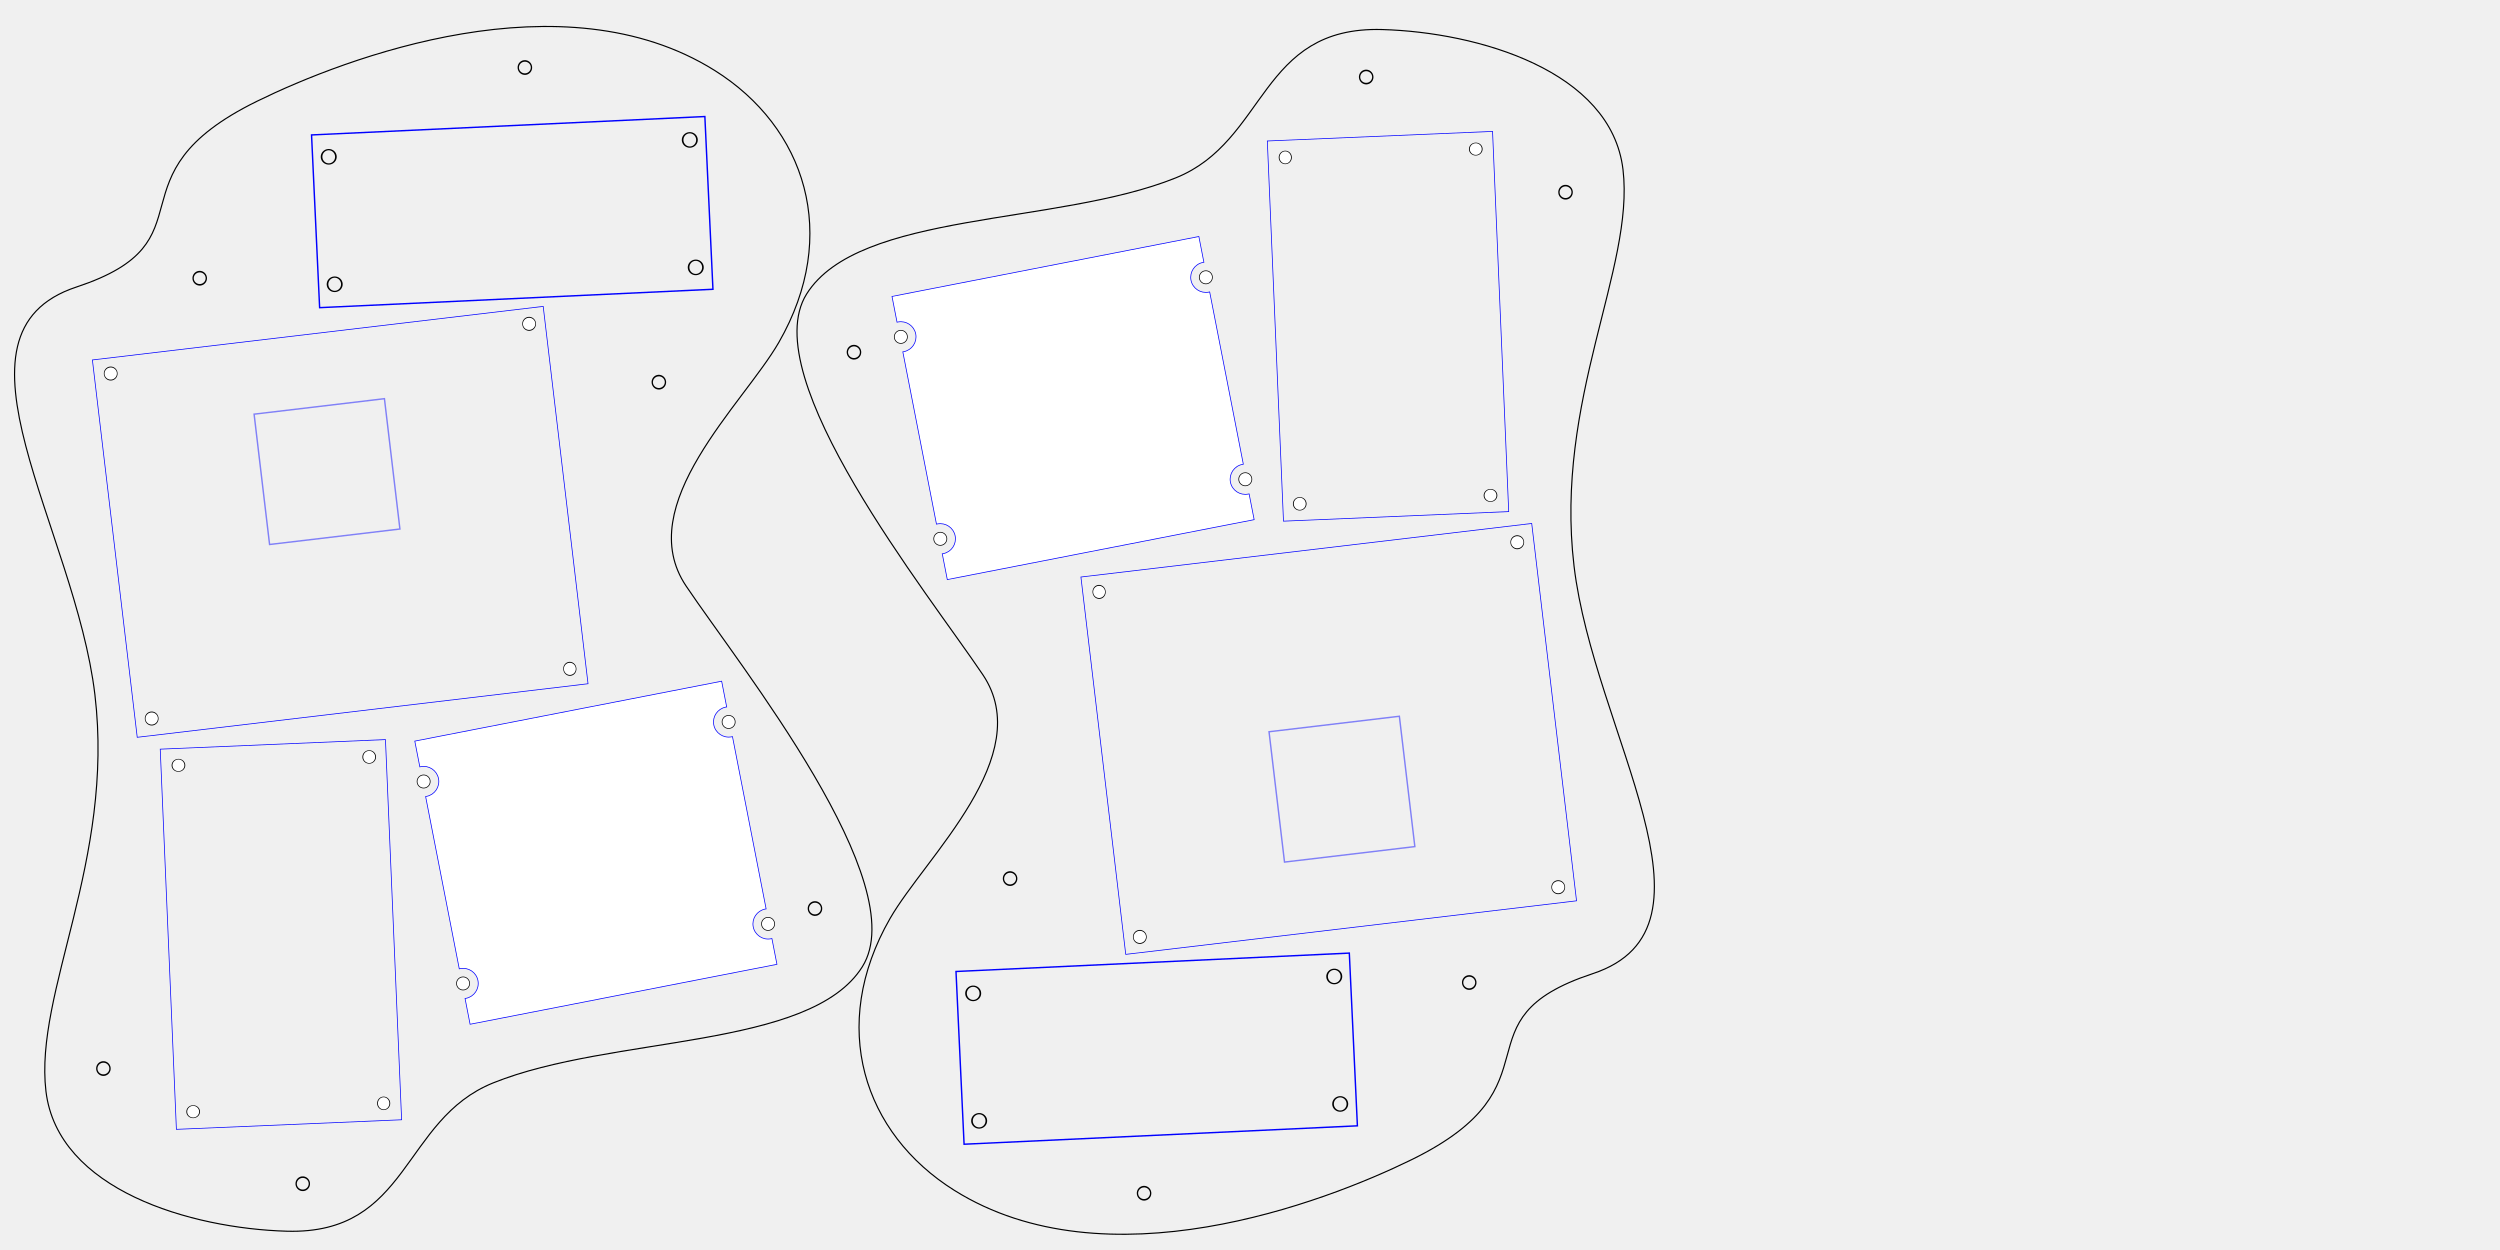
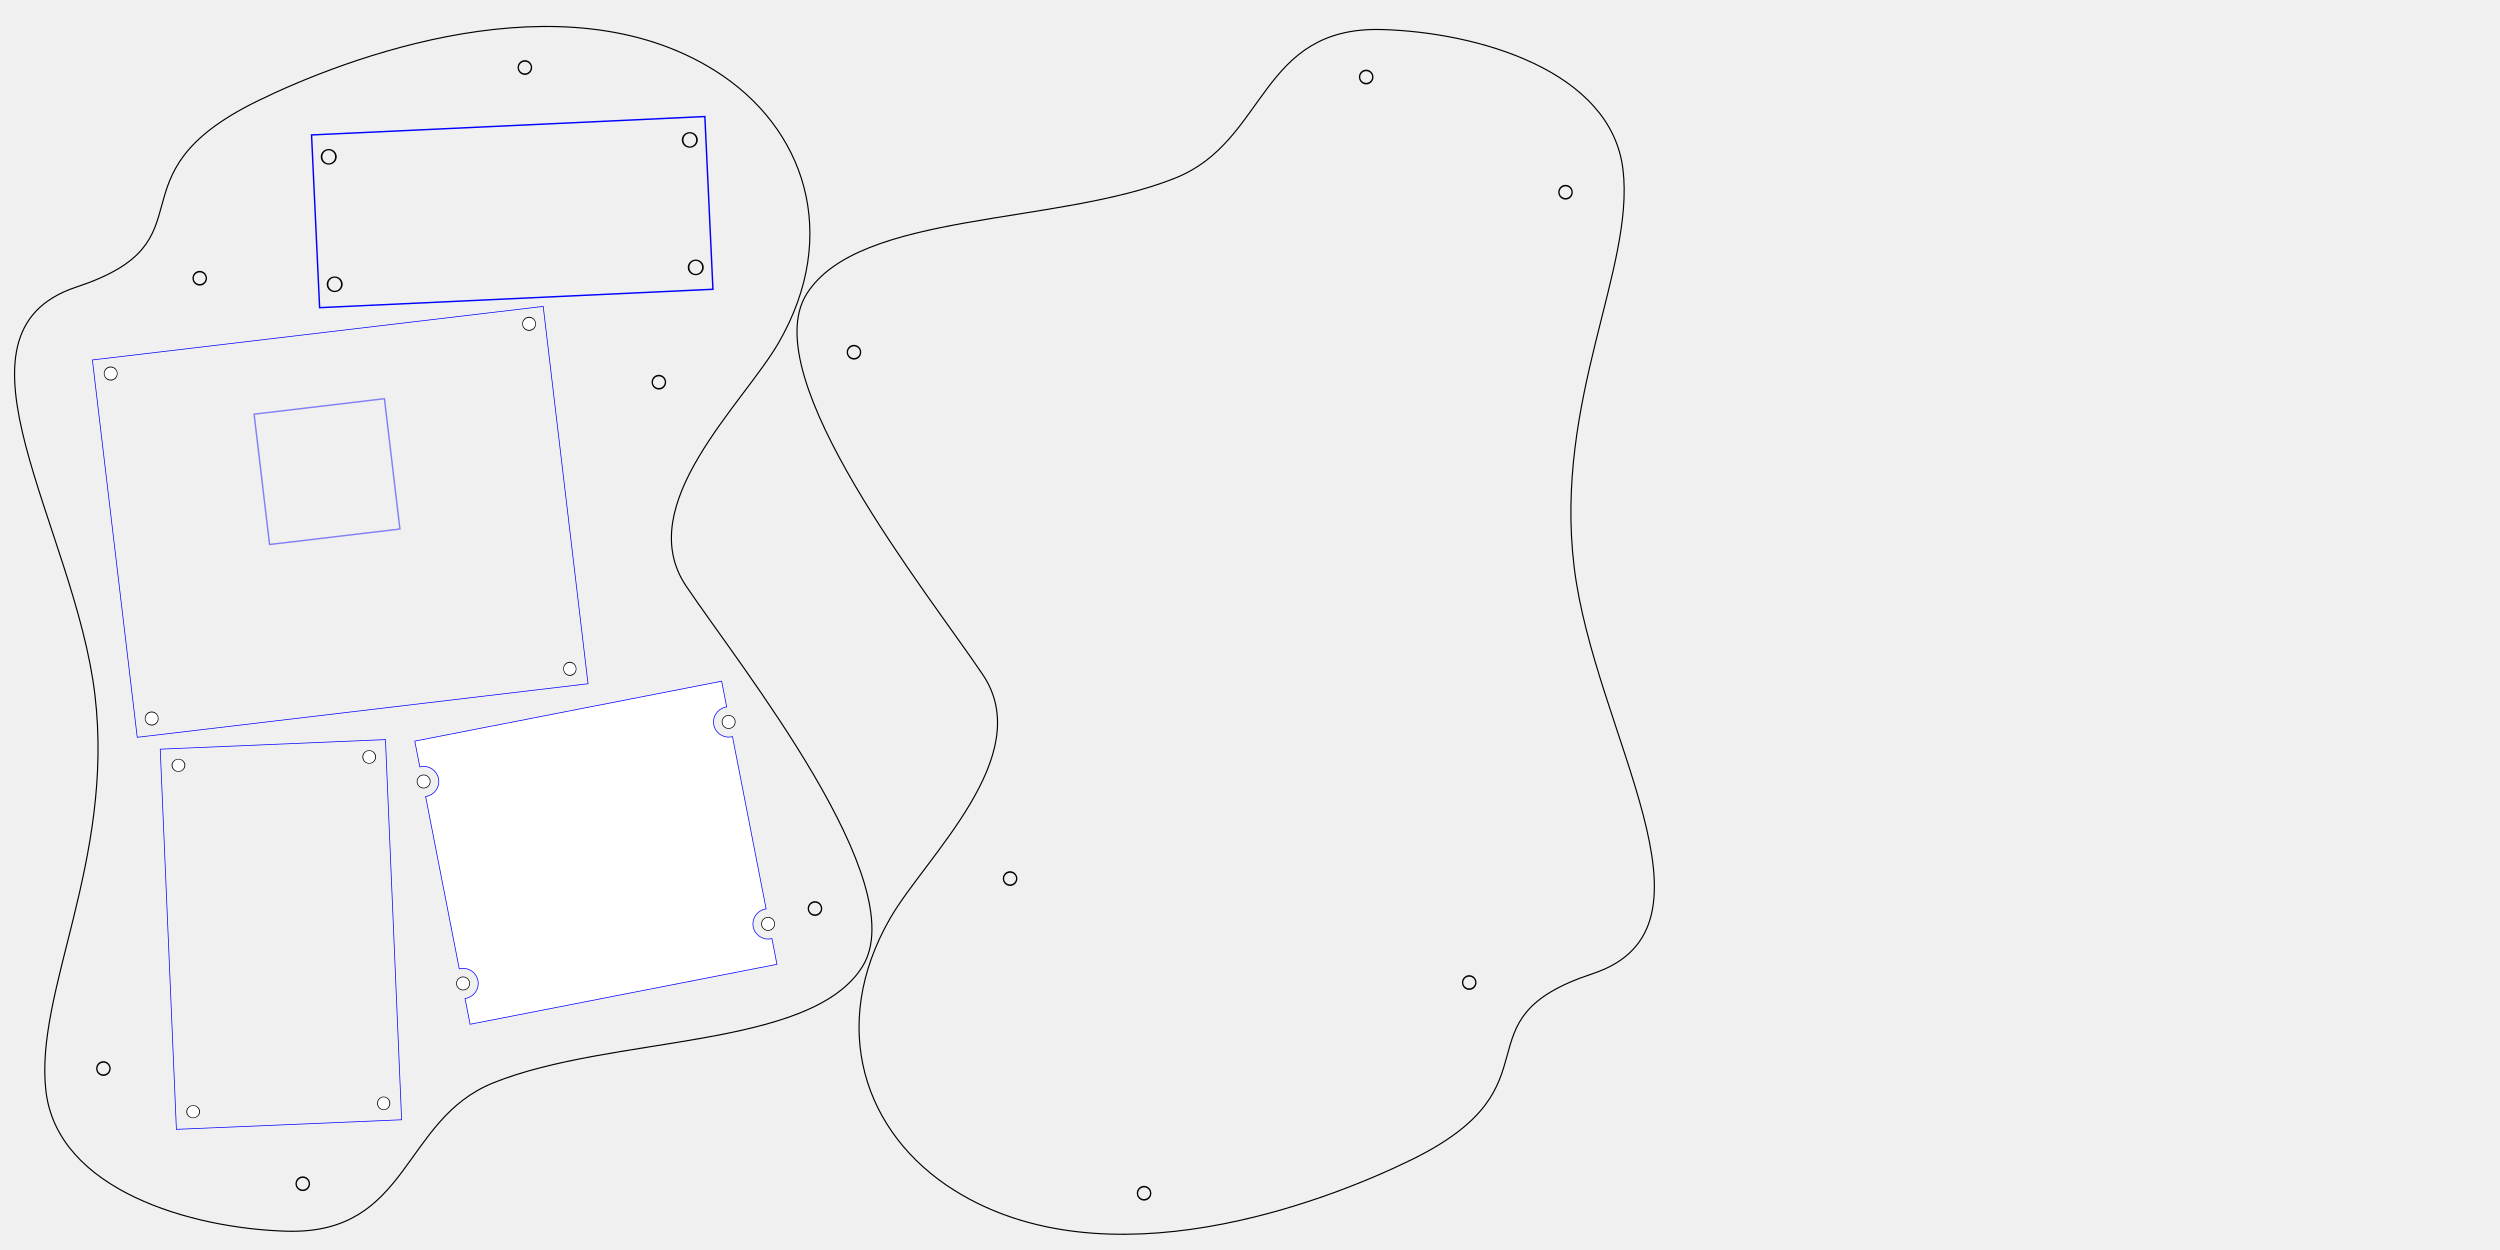
<svg xmlns="http://www.w3.org/2000/svg" width="2160" height="1080" id="svg2" version="1.0">
  <defs id="defs4">
    </defs>
  <g id="layer1">
    <flowRoot xml:space="preserve" id="flowRoot3394" style="font-size:12px;font-style:normal;font-weight:normal;text-align:center;text-anchor:middle;fill:#000000;fill-opacity:1;stroke:none;font-family:Bitstream Vera Sans" transform="matrix(4.125074,0,0,4.125074,-470.6281,-3578.155)">
      <flowRegion id="flowRegion3396">
        <rect id="rect3398" width="385.259" height="122.268" x="136.11" y="1248.407" />
      </flowRegion>
      <flowPara id="flowPara3400" />
    </flowRoot>
    <flowRoot xml:space="preserve" id="flowRoot3089" style="font-size:40px;font-style:normal;font-weight:normal;fill:#000000;fill-opacity:1;stroke:none;font-family:Bitstream Vera Sans" transform="translate(-1.9073486e-6,281.25)">
      <flowRegion id="flowRegion3091">
        <rect id="rect3093" width="91.336" height="77.206" x="101.428" y="220.132" />
      </flowRegion>
      <flowPara id="flowPara3095">operand</flowPara>
    </flowRoot>
    <g id="g3632" transform="translate(-419.9459,126)" />
    <g transform="matrix(0.9972173,-0.07454927,0.07454927,0.9972173,-424.5781,240.8643)" id="g3282" />
    <g id="g3929" transform="matrix(0.9930179,-0.1179637,0.1179637,0.9930179,-84.81236,65.47388)">
      <path id="path3257" d="m 766.156,440.594 270.125,0 0,22.688 c -0.268,-0.017 -0.54,-0.031 -0.812,-0.031 -7.223,0 -13.094,5.84 -13.094,13.062 0,7.222 5.871,13.094 13.094,13.094 0.273,0 0.544,-0.015 0.812,-0.031 l 0,151.688 c -0.268,-0.017 -0.54,-0.031 -0.812,-0.031 -7.223,0 -13.094,5.84 -13.094,13.062 0,7.222 5.871,13.094 13.094,13.094 0.273,0 0.544,-0.015 0.812,-0.031 l 0,22.688 -270.125,0 0,-22.688 c 0.269,0.017 0.54,0.031 0.812,0.031 7.222,0 13.094,-5.872 13.094,-13.094 0,-7.222 -5.872,-13.062 -13.094,-13.062 -0.273,0 -0.544,0.015 -0.812,0.031 l 0,-151.688 c 0.269,0.017 0.54,0.031 0.812,0.031 7.222,0 13.094,-5.872 13.094,-13.094 0,-7.222 -5.872,-13.062 -13.094,-13.062 -0.273,0 -0.544,0.015 -0.812,0.031 l 0,-22.688 z" style="color:#000000;fill:#ffffff;fill-opacity:1;fill-rule:evenodd;stroke:#0000ff;stroke-width:0.625;stroke-linecap:butt;stroke-linejoin:miter;stroke-miterlimit:4;stroke-opacity:1;stroke-dasharray:none;stroke-dashoffset:0;marker:none;visibility:visible;display:inline;overflow:visible;enable-background:accumulate" transform="matrix(0.9972173,-0.07454927,0.07454927,0.9972173,-424.5781,240.8643)" />
      <path id="path3255" d="m 766.969,470.656 c 3.122,0 5.656,2.535 5.656,5.656 0,3.122 -2.535,5.656 -5.656,5.656 -3.122,0 -5.656,-2.535 -5.656,-5.656 0,-3.122 2.535,-5.656 5.656,-5.656 z" style="color:#000000;fill:#ffffff;fill-opacity:1;fill-rule:evenodd;stroke:#000000;stroke-width:0.625;stroke-linecap:butt;stroke-linejoin:miter;stroke-miterlimit:4;stroke-opacity:1;stroke-dasharray:none;stroke-dashoffset:0;marker:none;visibility:visible;display:inline;overflow:visible;enable-background:accumulate" transform="matrix(0.9972173,-0.07454927,0.07454927,0.9972173,-424.5781,240.8643)" />
      <path id="path3253" d="m 1035.469,470.656 c 3.121,0 5.656,2.535 5.656,5.656 0,3.122 -2.535,5.656 -5.656,5.656 -3.122,0 -5.656,-2.535 -5.656,-5.656 0,-3.122 2.534,-5.656 5.656,-5.656 z" style="color:#000000;fill:#ffffff;fill-opacity:1;fill-rule:evenodd;stroke:#000000;stroke-width:0.625;stroke-linecap:butt;stroke-linejoin:miter;stroke-miterlimit:4;stroke-opacity:1;stroke-dasharray:none;stroke-dashoffset:0;marker:none;visibility:visible;display:inline;overflow:visible;enable-background:accumulate" transform="matrix(0.9972173,-0.07454927,0.07454927,0.9972173,-424.5781,240.8643)" />
      <path id="path3251" d="m 766.969,648.438 c 3.122,0 5.656,2.535 5.656,5.656 0,3.122 -2.535,5.656 -5.656,5.656 -3.122,0 -5.656,-2.535 -5.656,-5.656 0,-3.122 2.535,-5.656 5.656,-5.656 z" style="color:#000000;fill:#ffffff;fill-opacity:1;fill-rule:evenodd;stroke:#000000;stroke-width:0.625;stroke-linecap:butt;stroke-linejoin:miter;stroke-miterlimit:4;stroke-opacity:1;stroke-dasharray:none;stroke-dashoffset:0;marker:none;visibility:visible;display:inline;overflow:visible;enable-background:accumulate" transform="matrix(0.9972173,-0.07454927,0.07454927,0.9972173,-424.5781,240.8643)" />
      <path id="rect3232" d="m 1035.469,648.438 c 3.121,0 5.656,2.535 5.656,5.656 0,3.122 -2.535,5.656 -5.656,5.656 -3.122,0 -5.656,-2.535 -5.656,-5.656 0,-3.122 2.535,-5.656 5.656,-5.656 z" style="color:#000000;fill:#ffffff;fill-opacity:1;fill-rule:evenodd;stroke:#000000;stroke-width:0.625;stroke-linecap:butt;stroke-linejoin:miter;stroke-miterlimit:4;stroke-opacity:1;stroke-dasharray:none;stroke-dashoffset:0;marker:none;visibility:visible;display:inline;overflow:visible;enable-background:accumulate" transform="matrix(0.9972173,-0.07454927,0.07454927,0.9972173,-424.5781,240.8643)" />
      <g transform="matrix(0.9974448,0.07144149,-0.07144149,0.9974448,-142.0974,-8.591953)" id="g3888">
        <rect style="color:#000000;fill:none;stroke:#0000ff;stroke-width:1.25;stroke-linecap:butt;stroke-linejoin:miter;stroke-miterlimit:4;stroke-opacity:1;stroke-dasharray:none;stroke-dashoffset:0;marker:none;visibility:visible;display:inline;overflow:visible;enable-background:accumulate" id="rect2976" width="340.2" height="149.4" x="493.561" y="66.009" />
        <path style="color:#000000;fill:none;stroke:#000000;stroke-width:9.387;stroke-miterlimit:4;stroke-dasharray:none;marker:none;visibility:visible;display:inline;overflow:visible;enable-background:accumulate" id="path2984" d="m 265.872,264.706 c 0,29.289 -18.362,53.033 -41.012,53.033 -22.65,0 -41.012,-23.744 -41.012,-53.033 0,-29.289 18.362,-53.033 41.012,-53.033 22.65,0 41.012,23.744 41.012,53.033 z" transform="matrix(0.1514184,0,0,0.1170969,473.4626,54.58764)" />
        <path transform="matrix(0.1514184,0,0,0.1170969,785.7626,54.58764)" d="m 265.872,264.706 c 0,29.289 -18.362,53.033 -41.012,53.033 -22.65,0 -41.012,-23.744 -41.012,-53.033 0,-29.289 18.362,-53.033 41.012,-53.033 22.65,0 41.012,23.744 41.012,53.033 z" id="path3758" style="color:#000000;fill:none;stroke:#000000;stroke-width:9.387;stroke-miterlimit:4;stroke-dasharray:none;marker:none;visibility:visible;display:inline;overflow:visible;enable-background:accumulate" />
        <path transform="matrix(0.1514184,0,0,0.1170969,473.4626,164.8376)" d="m 265.872,264.706 c 0,29.289 -18.362,53.033 -41.012,53.033 -22.65,0 -41.012,-23.744 -41.012,-53.033 0,-29.289 18.362,-53.033 41.012,-53.033 22.65,0 41.012,23.744 41.012,53.033 z" id="path3760" style="color:#000000;fill:none;stroke:#000000;stroke-width:9.387;stroke-miterlimit:4;stroke-dasharray:none;marker:none;visibility:visible;display:inline;overflow:visible;enable-background:accumulate" />
        <path style="color:#000000;fill:none;stroke:#000000;stroke-width:9.387;stroke-miterlimit:4;stroke-dasharray:none;marker:none;visibility:visible;display:inline;overflow:visible;enable-background:accumulate" id="path3762" d="m 265.872,264.706 c 0,29.289 -18.362,53.033 -41.012,53.033 -22.65,0 -41.012,-23.744 -41.012,-53.033 0,-29.289 18.362,-53.033 41.012,-53.033 22.65,0 41.012,23.744 41.012,53.033 z" transform="matrix(0.1514184,0,0,0.1170969,785.7626,164.8376)" />
      </g>
      <g style="stroke:#000000" id="g3010" transform="translate(-941.2122,-251.1463)">
        <g style="stroke-width:1" transform="matrix(0.9971308,0.07569792,-0.07569792,0.9971308,623.2418,417.7249)" id="g3903">
          <rect style="fill:none;stroke:#0000ff;stroke-width:0.625;stroke-linecap:butt;stroke-linejoin:miter;stroke-miterlimit:4;stroke-opacity:1;stroke-dasharray:none" id="rect2615" width="328.775" height="194.765" x="-729.36" y="502.805" transform="matrix(0,-1,1,0,0,0)" />
          <path style="fill:#ffffff;fill-opacity:1;fill-rule:evenodd;stroke:#000000;stroke-width:2.245;stroke-linecap:butt;stroke-linejoin:miter;stroke-miterlimit:4;stroke-opacity:1;stroke-dasharray:none" id="path2621" d="m 151.875,-39.375 c 0,9.32 -10.074,16.875 -22.5,16.875 -12.426,0 -22.5,-7.555 -22.5,-16.875 0,-9.32 10.074,-16.875 22.5,-16.875 12.426,0 22.5,7.555 22.5,16.875 z" transform="matrix(0,-0.2461111,0.3148148,0,695.0682,746.3477)" />
          <path transform="matrix(0,-0.2361111,0.3281482,0,530.8482,745.2789)" d="m 151.875,-39.375 c 0,9.32 -10.074,16.875 -22.5,16.875 -12.426,0 -22.5,-7.555 -22.5,-16.875 0,-9.32 10.074,-16.875 22.5,-16.875 12.426,0 22.5,7.555 22.5,16.875 z" id="path2395" style="fill:#ffffff;fill-opacity:1;fill-rule:evenodd;stroke:#000000;stroke-width:2.245;stroke-linecap:butt;stroke-linejoin:miter;stroke-miterlimit:4;stroke-opacity:1;stroke-dasharray:none" />
          <path transform="matrix(0,-0.2461111,0.3281482,0,695.8182,446.8277)" d="m 151.875,-39.375 c 0,9.32 -10.074,16.875 -22.5,16.875 -12.426,0 -22.5,-7.555 -22.5,-16.875 0,-9.32 10.074,-16.875 22.5,-16.875 12.426,0 22.5,7.555 22.5,16.875 z" id="path2397" style="fill:#ffffff;fill-opacity:1;fill-rule:evenodd;stroke:#000000;stroke-width:2.199;stroke-linecap:butt;stroke-linejoin:miter;stroke-miterlimit:4;stroke-opacity:1;stroke-dasharray:none" />
          <path style="fill:#ffffff;fill-opacity:1;fill-rule:evenodd;stroke:#000000;stroke-width:2.245;stroke-linecap:butt;stroke-linejoin:miter;stroke-miterlimit:4;stroke-opacity:1;stroke-dasharray:none" id="path2399" d="m 151.875,-39.375 c 0,9.32 -10.074,16.875 -22.5,16.875 -12.426,0 -22.5,-7.555 -22.5,-16.875 0,-9.32 10.074,-16.875 22.5,-16.875 12.426,0 22.5,7.555 22.5,16.875 z" transform="matrix(0,-0.2361111,0.3281482,0,530.8482,445.7589)" />
        </g>
        <path id="path3910" d="m 1069.417,450.197 c 124.769,-25.318 35.178,-92.254 173.992,-141.025 80.838,-28.402 275.179,-76.71 395.603,20.146 72.157,58.035 91.575,153.846 27.473,239.926 -36.755,49.357 -142.857,124.542 -104.395,199.633 38.461,75.091 165.501,278.648 112.388,344.582 -53.113,65.934 -221.781,33.083 -328.504,62.011 -82.374,22.327 -86.996,121.794 -192.307,106.227 -81.752,-12.085 -192.307,-58.608 -192.307,-144.688 0,-86.08 82.417,-190.476 82.417,-335.164 0,-144.688 -99.128,-326.329 25.641,-351.647 z" style="fill:none;stroke:#000000;stroke-width:1px;stroke-linecap:butt;stroke-linejoin:miter;stroke-opacity:1" />
        <path transform="matrix(0.4457716,0,0,0.5200668,1251.255,432.6442)" d="m -155.677,43.374 c 0,6.069 -5.74,10.989 -12.82,10.989 -7.081,0 -12.82,-4.92 -12.82,-10.989 0,-6.069 5.74,-10.989 12.82,-10.989 7.081,0 12.82,4.92 12.82,10.989 z" id="path3912" style="color:#000000;fill:none;stroke:#000000;stroke-width:2.596;stroke-linecap:butt;stroke-linejoin:miter;stroke-miterlimit:4;stroke-opacity:1;stroke-dasharray:none;stroke-dashoffset:0;marker:none;visibility:visible;display:inline;overflow:visible;enable-background:accumulate" />
        <path style="color:#000000;fill:none;stroke:#000000;stroke-width:2.596;stroke-linecap:butt;stroke-linejoin:miter;stroke-miterlimit:4;stroke-opacity:1;stroke-dasharray:none;stroke-dashoffset:0;marker:none;visibility:visible;display:inline;overflow:visible;enable-background:accumulate" id="path3914" d="m -155.677,43.374 c 0,6.069 -5.74,10.989 -12.82,10.989 -7.081,0 -12.82,-4.92 -12.82,-10.989 0,-6.069 5.74,-10.989 12.82,-10.989 7.081,0 12.82,4.92 12.82,10.989 z" transform="matrix(0.4457716,0,0,0.5200668,1551.71,285.007)" />
        <path transform="matrix(0.4457716,0,0,0.5200668,1634.594,568.6258)" d="m -155.677,43.374 c 0,6.069 -5.74,10.989 -12.82,10.989 -7.081,0 -12.82,-4.92 -12.82,-10.989 0,-6.069 5.74,-10.989 12.82,-10.989 7.081,0 12.82,4.92 12.82,10.989 z" id="path3916" style="color:#000000;fill:none;stroke:#000000;stroke-width:2.596;stroke-linecap:butt;stroke-linejoin:miter;stroke-miterlimit:4;stroke-opacity:1;stroke-dasharray:none;stroke-dashoffset:0;marker:none;visibility:visible;display:inline;overflow:visible;enable-background:accumulate" />
        <path style="color:#000000;fill:none;stroke:#000000;stroke-width:2.596;stroke-linecap:butt;stroke-linejoin:miter;stroke-miterlimit:4;stroke-opacity:1;stroke-dasharray:none;stroke-dashoffset:0;marker:none;visibility:visible;display:inline;overflow:visible;enable-background:accumulate" id="path3918" d="m -155.677,43.374 c 0,6.069 -5.74,10.989 -12.82,10.989 -7.081,0 -12.82,-4.92 -12.82,-10.989 0,-6.069 5.74,-10.989 12.82,-10.989 7.081,0 12.82,4.92 12.82,10.989 z" transform="matrix(0.4457716,0,0,0.5200668,1247.37,1220.042)" />
        <path transform="matrix(0.4457716,0,0,0.5200668,1088.078,1100.897)" d="m -155.677,43.374 c 0,6.069 -5.74,10.989 -12.82,10.989 -7.081,0 -12.82,-4.92 -12.82,-10.989 0,-6.069 5.74,-10.989 12.82,-10.989 7.081,0 12.82,4.92 12.82,10.989 z" id="path3920" style="color:#000000;fill:none;stroke:#000000;stroke-width:2.596;stroke-linecap:butt;stroke-linejoin:miter;stroke-miterlimit:4;stroke-opacity:1;stroke-dasharray:none;stroke-dashoffset:0;marker:none;visibility:visible;display:inline;overflow:visible;enable-background:accumulate" />
        <path transform="matrix(0.4457716,0,0,0.5200668,1714.888,1036.143)" d="m -155.677,43.374 c 0,6.069 -5.74,10.989 -12.82,10.989 -7.081,0 -12.82,-4.92 -12.82,-10.989 0,-6.069 5.74,-10.989 12.82,-10.989 7.081,0 12.82,4.92 12.82,10.989 z" id="path3922" style="color:#000000;fill:none;stroke:#000000;stroke-width:2.596;stroke-linecap:butt;stroke-linejoin:miter;stroke-miterlimit:4;stroke-opacity:1;stroke-dasharray:none;stroke-dashoffset:0;marker:none;visibility:visible;display:inline;overflow:visible;enable-background:accumulate" />
      </g>
      <g transform="translate(407.1593,603.575)" id="g3880">
        <g transform="translate(33.51952,-224.2211)" id="g3895">
          <rect y="-116.129" x="-306.141" height="328.325" width="392.225" id="rect3484-7" style="fill:none;stroke:#0000ff;stroke-width:0.625;stroke-linecap:butt;stroke-linejoin:miter;stroke-miterlimit:4;stroke-opacity:1;stroke-dasharray:none" />
          <path transform="matrix(0.2511368,0,0,0.334849,-324.3123,210.7461)" d="m 151.875,-39.375 c 0,9.32 -10.074,16.875 -22.5,16.875 -12.426,0 -22.5,-7.555 -22.5,-16.875 0,-9.32 10.074,-16.875 22.5,-16.875 12.426,0 22.5,7.555 22.5,16.875 z" id="path3486" style="fill:#ffffff;fill-opacity:1;fill-rule:evenodd;stroke:#000000;stroke-width:2.306;stroke-linecap:butt;stroke-linejoin:miter;stroke-miterlimit:4;stroke-opacity:1;stroke-dasharray:none" />
          <path style="fill:#ffffff;fill-opacity:1;fill-rule:evenodd;stroke:#000000;stroke-width:2.306;stroke-linecap:butt;stroke-linejoin:miter;stroke-miterlimit:4;stroke-opacity:1;stroke-dasharray:none" id="path3488" d="m 151.875,-39.375 c 0,9.32 -10.074,16.875 -22.5,16.875 -12.426,0 -22.5,-7.555 -22.5,-16.875 0,-9.32 10.074,-16.875 22.5,-16.875 12.426,0 22.5,7.555 22.5,16.875 z" transform="matrix(0.2410965,0,0,0.335238,40.80422,210.7614)" />
          <path style="fill:#ffffff;fill-opacity:1;fill-rule:evenodd;stroke:#000000;stroke-width:2.306;stroke-linecap:butt;stroke-linejoin:miter;stroke-miterlimit:4;stroke-opacity:1;stroke-dasharray:none" id="path3490" d="m 151.875,-39.375 c 0,9.32 -10.074,16.875 -22.5,16.875 -12.426,0 -22.5,-7.555 -22.5,-16.875 0,-9.32 10.074,-16.875 22.5,-16.875 12.426,0 22.5,7.555 22.5,16.875 z" transform="matrix(0.2511368,0,0,0.334849,-324.3123,-89.40388)" />
          <path transform="matrix(0.2511368,0,0,0.334849,39.73772,-89.40388)" d="m 151.875,-39.375 c 0,9.32 -10.074,16.875 -22.5,16.875 -12.426,0 -22.5,-7.555 -22.5,-16.875 0,-9.32 10.074,-16.875 22.5,-16.875 12.426,0 22.5,7.555 22.5,16.875 z" id="path3492-4" style="fill:#ffffff;fill-opacity:1;fill-rule:evenodd;stroke:#000000;stroke-width:2.306;stroke-linecap:butt;stroke-linejoin:miter;stroke-miterlimit:4;stroke-opacity:1;stroke-dasharray:none" />
          <rect y="-53.129" x="-172.941" height="113.4" width="113.4" id="rect3878" style="opacity:0.468;color:#000000;fill:none;stroke:#0000ff;stroke-width:1.25;stroke-linecap:butt;stroke-linejoin:miter;stroke-miterlimit:4;stroke-opacity:1;stroke-dasharray:none;stroke-dashoffset:0;marker:none;visibility:visible;display:inline;overflow:visible;enable-background:accumulate" />
        </g>
      </g>
    </g>
    <g transform="matrix(-0.9930179,0.1179637,-0.1179637,-0.9930179,1526.778,1023.823)" id="g4100">
-       <path transform="matrix(0.9972173,-0.07454927,0.07454927,0.9972173,-424.5781,240.8643)" style="color:#000000;fill:#ffffff;fill-opacity:1;fill-rule:evenodd;stroke:#0000ff;stroke-width:0.625;stroke-linecap:butt;stroke-linejoin:miter;stroke-miterlimit:4;stroke-opacity:1;stroke-dasharray:none;stroke-dashoffset:0;marker:none;visibility:visible;display:inline;overflow:visible;enable-background:accumulate" d="m 766.156,440.594 270.125,0 0,22.688 c -0.268,-0.017 -0.54,-0.031 -0.812,-0.031 -7.223,0 -13.094,5.84 -13.094,13.062 0,7.222 5.871,13.094 13.094,13.094 0.273,0 0.544,-0.015 0.812,-0.031 l 0,151.688 c -0.268,-0.017 -0.54,-0.031 -0.812,-0.031 -7.223,0 -13.094,5.84 -13.094,13.062 0,7.222 5.871,13.094 13.094,13.094 0.273,0 0.544,-0.015 0.812,-0.031 l 0,22.688 -270.125,0 0,-22.688 c 0.269,0.017 0.54,0.031 0.812,0.031 7.222,0 13.094,-5.872 13.094,-13.094 0,-7.222 -5.872,-13.062 -13.094,-13.062 -0.273,0 -0.544,0.015 -0.812,0.031 l 0,-151.688 c 0.269,0.017 0.54,0.031 0.812,0.031 7.222,0 13.094,-5.872 13.094,-13.094 0,-7.222 -5.872,-13.062 -13.094,-13.062 -0.273,0 -0.544,0.015 -0.812,0.031 l 0,-22.688 z" id="path4102" />
-       <path transform="matrix(0.9972173,-0.07454927,0.07454927,0.9972173,-424.5781,240.8643)" style="color:#000000;fill:#ffffff;fill-opacity:1;fill-rule:evenodd;stroke:#000000;stroke-width:0.625;stroke-linecap:butt;stroke-linejoin:miter;stroke-miterlimit:4;stroke-opacity:1;stroke-dasharray:none;stroke-dashoffset:0;marker:none;visibility:visible;display:inline;overflow:visible;enable-background:accumulate" d="m 766.969,470.656 c 3.122,0 5.656,2.535 5.656,5.656 0,3.122 -2.535,5.656 -5.656,5.656 -3.122,0 -5.656,-2.535 -5.656,-5.656 0,-3.122 2.535,-5.656 5.656,-5.656 z" id="path4104" />
-       <path transform="matrix(0.9972173,-0.07454927,0.07454927,0.9972173,-424.5781,240.8643)" style="color:#000000;fill:#ffffff;fill-opacity:1;fill-rule:evenodd;stroke:#000000;stroke-width:0.625;stroke-linecap:butt;stroke-linejoin:miter;stroke-miterlimit:4;stroke-opacity:1;stroke-dasharray:none;stroke-dashoffset:0;marker:none;visibility:visible;display:inline;overflow:visible;enable-background:accumulate" d="m 1035.469,470.656 c 3.121,0 5.656,2.535 5.656,5.656 0,3.122 -2.535,5.656 -5.656,5.656 -3.122,0 -5.656,-2.535 -5.656,-5.656 0,-3.122 2.534,-5.656 5.656,-5.656 z" id="path4106" />
-       <path transform="matrix(0.9972173,-0.07454927,0.07454927,0.9972173,-424.5781,240.8643)" style="color:#000000;fill:#ffffff;fill-opacity:1;fill-rule:evenodd;stroke:#000000;stroke-width:0.625;stroke-linecap:butt;stroke-linejoin:miter;stroke-miterlimit:4;stroke-opacity:1;stroke-dasharray:none;stroke-dashoffset:0;marker:none;visibility:visible;display:inline;overflow:visible;enable-background:accumulate" d="m 766.969,648.438 c 3.122,0 5.656,2.535 5.656,5.656 0,3.122 -2.535,5.656 -5.656,5.656 -3.122,0 -5.656,-2.535 -5.656,-5.656 0,-3.122 2.535,-5.656 5.656,-5.656 z" id="path4108" />
-       <path transform="matrix(0.9972173,-0.07454927,0.07454927,0.9972173,-424.5781,240.8643)" style="color:#000000;fill:#ffffff;fill-opacity:1;fill-rule:evenodd;stroke:#000000;stroke-width:0.625;stroke-linecap:butt;stroke-linejoin:miter;stroke-miterlimit:4;stroke-opacity:1;stroke-dasharray:none;stroke-dashoffset:0;marker:none;visibility:visible;display:inline;overflow:visible;enable-background:accumulate" d="m 1035.469,648.438 c 3.121,0 5.656,2.535 5.656,5.656 0,3.122 -2.535,5.656 -5.656,5.656 -3.122,0 -5.656,-2.535 -5.656,-5.656 0,-3.122 2.535,-5.656 5.656,-5.656 z" id="path4110" />
-       <g id="g4112" transform="matrix(0.9974448,0.07144149,-0.07144149,0.9974448,-142.0974,-8.591953)">
-         <rect y="66.009" x="493.561" height="149.4" width="340.2" id="rect4114" style="color:#000000;fill:none;stroke:#0000ff;stroke-width:1.25;stroke-linecap:butt;stroke-linejoin:miter;stroke-miterlimit:4;stroke-opacity:1;stroke-dasharray:none;stroke-dashoffset:0;marker:none;visibility:visible;display:inline;overflow:visible;enable-background:accumulate" />
-         <path transform="matrix(0.1514184,0,0,0.1170969,473.4626,54.58764)" d="m 265.872,264.706 c 0,29.289 -18.362,53.033 -41.012,53.033 -22.65,0 -41.012,-23.744 -41.012,-53.033 0,-29.289 18.362,-53.033 41.012,-53.033 22.65,0 41.012,23.744 41.012,53.033 z" id="path4116" style="color:#000000;fill:none;stroke:#000000;stroke-width:9.387;stroke-miterlimit:4;stroke-dasharray:none;marker:none;visibility:visible;display:inline;overflow:visible;enable-background:accumulate" />
-         <path style="color:#000000;fill:none;stroke:#000000;stroke-width:9.387;stroke-miterlimit:4;stroke-dasharray:none;marker:none;visibility:visible;display:inline;overflow:visible;enable-background:accumulate" id="path4118" d="m 265.872,264.706 c 0,29.289 -18.362,53.033 -41.012,53.033 -22.65,0 -41.012,-23.744 -41.012,-53.033 0,-29.289 18.362,-53.033 41.012,-53.033 22.65,0 41.012,23.744 41.012,53.033 z" transform="matrix(0.1514184,0,0,0.1170969,785.7626,54.58764)" />
-         <path style="color:#000000;fill:none;stroke:#000000;stroke-width:9.387;stroke-miterlimit:4;stroke-dasharray:none;marker:none;visibility:visible;display:inline;overflow:visible;enable-background:accumulate" id="path4120" d="m 265.872,264.706 c 0,29.289 -18.362,53.033 -41.012,53.033 -22.65,0 -41.012,-23.744 -41.012,-53.033 0,-29.289 18.362,-53.033 41.012,-53.033 22.65,0 41.012,23.744 41.012,53.033 z" transform="matrix(0.1514184,0,0,0.1170969,473.4626,164.8376)" />
-         <path transform="matrix(0.1514184,0,0,0.1170969,785.7626,164.8376)" d="m 265.872,264.706 c 0,29.289 -18.362,53.033 -41.012,53.033 -22.65,0 -41.012,-23.744 -41.012,-53.033 0,-29.289 18.362,-53.033 41.012,-53.033 22.65,0 41.012,23.744 41.012,53.033 z" id="path4122" style="color:#000000;fill:none;stroke:#000000;stroke-width:9.387;stroke-miterlimit:4;stroke-dasharray:none;marker:none;visibility:visible;display:inline;overflow:visible;enable-background:accumulate" />
-       </g>
-       <g transform="translate(-941.2122,-251.1463)" id="g4124" style="stroke:#000000">
-         <g id="g4126" transform="matrix(0.9971308,0.07569792,-0.07569792,0.9971308,623.2418,417.7249)" style="stroke-width:1">
-           <rect transform="matrix(0,-1,1,0,0,0)" y="502.805" x="-729.36" height="194.765" width="328.775" id="rect4128" style="fill:none;stroke:#0000ff;stroke-width:0.625;stroke-linecap:butt;stroke-linejoin:miter;stroke-miterlimit:4;stroke-opacity:1;stroke-dasharray:none" />
-           <path transform="matrix(0,-0.2461111,0.3148148,0,695.0682,746.3477)" d="m 151.875,-39.375 c 0,9.32 -10.074,16.875 -22.5,16.875 -12.426,0 -22.5,-7.555 -22.5,-16.875 0,-9.32 10.074,-16.875 22.5,-16.875 12.426,0 22.5,7.555 22.5,16.875 z" id="path4130" style="fill:#ffffff;fill-opacity:1;fill-rule:evenodd;stroke:#000000;stroke-width:2.245;stroke-linecap:butt;stroke-linejoin:miter;stroke-miterlimit:4;stroke-opacity:1;stroke-dasharray:none" />
-           <path style="fill:#ffffff;fill-opacity:1;fill-rule:evenodd;stroke:#000000;stroke-width:2.245;stroke-linecap:butt;stroke-linejoin:miter;stroke-miterlimit:4;stroke-opacity:1;stroke-dasharray:none" id="path4132" d="m 151.875,-39.375 c 0,9.32 -10.074,16.875 -22.5,16.875 -12.426,0 -22.5,-7.555 -22.5,-16.875 0,-9.32 10.074,-16.875 22.5,-16.875 12.426,0 22.5,7.555 22.5,16.875 z" transform="matrix(0,-0.2361111,0.3281482,0,530.8482,745.2789)" />
-           <path style="fill:#ffffff;fill-opacity:1;fill-rule:evenodd;stroke:#000000;stroke-width:2.199;stroke-linecap:butt;stroke-linejoin:miter;stroke-miterlimit:4;stroke-opacity:1;stroke-dasharray:none" id="path4134" d="m 151.875,-39.375 c 0,9.32 -10.074,16.875 -22.5,16.875 -12.426,0 -22.5,-7.555 -22.5,-16.875 0,-9.32 10.074,-16.875 22.5,-16.875 12.426,0 22.5,7.555 22.5,16.875 z" transform="matrix(0,-0.2461111,0.3281482,0,695.8182,446.8277)" />
-           <path transform="matrix(0,-0.2361111,0.3281482,0,530.8482,445.7589)" d="m 151.875,-39.375 c 0,9.32 -10.074,16.875 -22.5,16.875 -12.426,0 -22.5,-7.555 -22.5,-16.875 0,-9.32 10.074,-16.875 22.5,-16.875 12.426,0 22.5,7.555 22.5,16.875 z" id="path4136" style="fill:#ffffff;fill-opacity:1;fill-rule:evenodd;stroke:#000000;stroke-width:2.245;stroke-linecap:butt;stroke-linejoin:miter;stroke-miterlimit:4;stroke-opacity:1;stroke-dasharray:none" />
-         </g>
-         <path style="fill:none;stroke:#000000;stroke-width:1px;stroke-linecap:butt;stroke-linejoin:miter;stroke-opacity:1" d="m 1069.417,450.197 c 124.769,-25.318 35.178,-92.254 173.992,-141.025 80.838,-28.402 275.179,-76.71 395.603,20.146 72.157,58.035 91.575,153.846 27.473,239.926 -36.755,49.357 -142.857,124.542 -104.395,199.633 38.461,75.091 165.501,278.648 112.388,344.582 -53.113,65.934 -221.781,33.083 -328.504,62.011 -82.374,22.327 -86.996,121.794 -192.307,106.227 -81.752,-12.085 -192.307,-58.608 -192.307,-144.688 0,-86.08 82.417,-190.476 82.417,-335.164 0,-144.688 -99.128,-326.329 25.641,-351.647 z" id="path4138" />
-         <path style="color:#000000;fill:none;stroke:#000000;stroke-width:2.596;stroke-linecap:butt;stroke-linejoin:miter;stroke-miterlimit:4;stroke-opacity:1;stroke-dasharray:none;stroke-dashoffset:0;marker:none;visibility:visible;display:inline;overflow:visible;enable-background:accumulate" id="path4140" d="m -155.677,43.374 c 0,6.069 -5.74,10.989 -12.82,10.989 -7.081,0 -12.82,-4.92 -12.82,-10.989 0,-6.069 5.74,-10.989 12.82,-10.989 7.081,0 12.82,4.92 12.82,10.989 z" transform="matrix(0.4457716,0,0,0.5200668,1251.255,432.6442)" />
-         <path transform="matrix(0.4457716,0,0,0.5200668,1551.71,285.007)" d="m -155.677,43.374 c 0,6.069 -5.74,10.989 -12.82,10.989 -7.081,0 -12.82,-4.92 -12.82,-10.989 0,-6.069 5.74,-10.989 12.82,-10.989 7.081,0 12.82,4.92 12.82,10.989 z" id="path4142" style="color:#000000;fill:none;stroke:#000000;stroke-width:2.596;stroke-linecap:butt;stroke-linejoin:miter;stroke-miterlimit:4;stroke-opacity:1;stroke-dasharray:none;stroke-dashoffset:0;marker:none;visibility:visible;display:inline;overflow:visible;enable-background:accumulate" />
-         <path style="color:#000000;fill:none;stroke:#000000;stroke-width:2.596;stroke-linecap:butt;stroke-linejoin:miter;stroke-miterlimit:4;stroke-opacity:1;stroke-dasharray:none;stroke-dashoffset:0;marker:none;visibility:visible;display:inline;overflow:visible;enable-background:accumulate" id="path4144" d="m -155.677,43.374 c 0,6.069 -5.74,10.989 -12.82,10.989 -7.081,0 -12.82,-4.92 -12.82,-10.989 0,-6.069 5.74,-10.989 12.82,-10.989 7.081,0 12.82,4.92 12.82,10.989 z" transform="matrix(0.4457716,0,0,0.5200668,1634.594,568.6258)" />
-         <path transform="matrix(0.4457716,0,0,0.5200668,1247.37,1220.042)" d="m -155.677,43.374 c 0,6.069 -5.74,10.989 -12.82,10.989 -7.081,0 -12.82,-4.92 -12.82,-10.989 0,-6.069 5.74,-10.989 12.82,-10.989 7.081,0 12.82,4.92 12.82,10.989 z" id="path4146" style="color:#000000;fill:none;stroke:#000000;stroke-width:2.596;stroke-linecap:butt;stroke-linejoin:miter;stroke-miterlimit:4;stroke-opacity:1;stroke-dasharray:none;stroke-dashoffset:0;marker:none;visibility:visible;display:inline;overflow:visible;enable-background:accumulate" />
-         <path style="color:#000000;fill:none;stroke:#000000;stroke-width:2.596;stroke-linecap:butt;stroke-linejoin:miter;stroke-miterlimit:4;stroke-opacity:1;stroke-dasharray:none;stroke-dashoffset:0;marker:none;visibility:visible;display:inline;overflow:visible;enable-background:accumulate" id="path4148" d="m -155.677,43.374 c 0,6.069 -5.74,10.989 -12.82,10.989 -7.081,0 -12.82,-4.92 -12.82,-10.989 0,-6.069 5.74,-10.989 12.82,-10.989 7.081,0 12.82,4.92 12.82,10.989 z" transform="matrix(0.4457716,0,0,0.5200668,1088.078,1100.897)" />
-         <path style="color:#000000;fill:none;stroke:#000000;stroke-width:2.596;stroke-linecap:butt;stroke-linejoin:miter;stroke-miterlimit:4;stroke-opacity:1;stroke-dasharray:none;stroke-dashoffset:0;marker:none;visibility:visible;display:inline;overflow:visible;enable-background:accumulate" id="path4150" d="m -155.677,43.374 c 0,6.069 -5.74,10.989 -12.82,10.989 -7.081,0 -12.82,-4.92 -12.82,-10.989 0,-6.069 5.74,-10.989 12.82,-10.989 7.081,0 12.82,4.92 12.82,10.989 z" transform="matrix(0.4457716,0,0,0.5200668,1714.888,1036.143)" />
-       </g>
-       <g id="g4152" transform="translate(407.1593,603.575)">
-         <g id="g4154" transform="translate(33.51952,-224.2211)">
-           <rect style="fill:none;stroke:#0000ff;stroke-width:0.625;stroke-linecap:butt;stroke-linejoin:miter;stroke-miterlimit:4;stroke-opacity:1;stroke-dasharray:none" id="rect4156" width="392.225" height="328.325" x="-306.141" y="-116.129" />
-           <path style="fill:#ffffff;fill-opacity:1;fill-rule:evenodd;stroke:#000000;stroke-width:2.306;stroke-linecap:butt;stroke-linejoin:miter;stroke-miterlimit:4;stroke-opacity:1;stroke-dasharray:none" id="path4158" d="m 151.875,-39.375 c 0,9.32 -10.074,16.875 -22.5,16.875 -12.426,0 -22.5,-7.555 -22.5,-16.875 0,-9.32 10.074,-16.875 22.5,-16.875 12.426,0 22.5,7.555 22.5,16.875 z" transform="matrix(0.2511368,0,0,0.334849,-324.3123,210.7461)" />
-           <path transform="matrix(0.2410965,0,0,0.335238,40.80422,210.7614)" d="m 151.875,-39.375 c 0,9.32 -10.074,16.875 -22.5,16.875 -12.426,0 -22.5,-7.555 -22.5,-16.875 0,-9.32 10.074,-16.875 22.5,-16.875 12.426,0 22.5,7.555 22.5,16.875 z" id="path4160" style="fill:#ffffff;fill-opacity:1;fill-rule:evenodd;stroke:#000000;stroke-width:2.306;stroke-linecap:butt;stroke-linejoin:miter;stroke-miterlimit:4;stroke-opacity:1;stroke-dasharray:none" />
-           <path transform="matrix(0.2511368,0,0,0.334849,-324.3123,-89.40388)" d="m 151.875,-39.375 c 0,9.32 -10.074,16.875 -22.5,16.875 -12.426,0 -22.5,-7.555 -22.5,-16.875 0,-9.32 10.074,-16.875 22.5,-16.875 12.426,0 22.5,7.555 22.5,16.875 z" id="path4162" style="fill:#ffffff;fill-opacity:1;fill-rule:evenodd;stroke:#000000;stroke-width:2.306;stroke-linecap:butt;stroke-linejoin:miter;stroke-miterlimit:4;stroke-opacity:1;stroke-dasharray:none" />
-           <path style="fill:#ffffff;fill-opacity:1;fill-rule:evenodd;stroke:#000000;stroke-width:2.306;stroke-linecap:butt;stroke-linejoin:miter;stroke-miterlimit:4;stroke-opacity:1;stroke-dasharray:none" id="path4164" d="m 151.875,-39.375 c 0,9.32 -10.074,16.875 -22.5,16.875 -12.426,0 -22.5,-7.555 -22.5,-16.875 0,-9.32 10.074,-16.875 22.5,-16.875 12.426,0 22.5,7.555 22.5,16.875 z" transform="matrix(0.2511368,0,0,0.334849,39.73772,-89.40388)" />
-           <rect style="opacity:0.468;color:#000000;fill:none;stroke:#0000ff;stroke-width:1.25;stroke-linecap:butt;stroke-linejoin:miter;stroke-miterlimit:4;stroke-opacity:1;stroke-dasharray:none;stroke-dashoffset:0;marker:none;visibility:visible;display:inline;overflow:visible;enable-background:accumulate" id="rect4166" width="113.4" height="113.4" x="-172.941" y="-53.129" />
-         </g>
-       </g>
+       <g id="g4112" transform="matrix(0.9974448,0.07144149,-0.07144149,0.9974448,-142.0974,-8.591953)" />
+       <path id="path4138" d="m 128.205,199.051 c 124.769,-25.318 35.178,-92.254 173.992,-141.025 80.838,-28.402 275.179,-76.71 395.603,20.146 72.157,58.035 91.575,153.846 27.473,239.926 -36.755,49.357 -142.857,124.542 -104.395,199.633 38.461,75.091 165.501,278.648 112.388,344.582 -53.113,65.934 -221.781,33.083 -328.504,62.011 -82.374,22.327 -86.996,121.794 -192.307,106.227 -81.752,-12.085 -192.307,-58.608 -192.307,-144.688 0,-86.08 82.417,-190.476 82.417,-335.164 0,-144.688 -99.128,-326.329 25.641,-351.647 z" style="fill:none;stroke:#000000;stroke-width:1px;stroke-linecap:butt;stroke-linejoin:miter;stroke-opacity:1" />
+       <path transform="matrix(0.4457716,0,0,0.5200668,310.0433,181.4979)" d="m -155.677,43.374 a 12.82,10.989 0 1 1 -25.641,0 12.82,10.989 0 1 1 25.641,0 z" id="path4140" style="color:#000000;fill:none;stroke:#000000;stroke-width:2.596;stroke-linecap:butt;stroke-linejoin:miter;stroke-miterlimit:4;stroke-opacity:1;stroke-dasharray:none;stroke-dashoffset:0;marker:none;visibility:visible;display:inline;overflow:visible;enable-background:accumulate" />
+       <path style="color:#000000;fill:none;stroke:#000000;stroke-width:2.596;stroke-linecap:butt;stroke-linejoin:miter;stroke-miterlimit:4;stroke-opacity:1;stroke-dasharray:none;stroke-dashoffset:0;marker:none;visibility:visible;display:inline;overflow:visible;enable-background:accumulate" id="path4142" d="m -155.677,43.374 a 12.82,10.989 0 1 1 -25.641,0 12.82,10.989 0 1 1 25.641,0 z" transform="matrix(0.4457716,0,0,0.5200668,610.4979,33.86076)" />
+       <path transform="matrix(0.4457716,0,0,0.5200668,693.3819,317.4795)" d="m -155.677,43.374 a 12.82,10.989 0 1 1 -25.641,0 12.82,10.989 0 1 1 25.641,0 z" id="path4144" style="color:#000000;fill:none;stroke:#000000;stroke-width:2.596;stroke-linecap:butt;stroke-linejoin:miter;stroke-miterlimit:4;stroke-opacity:1;stroke-dasharray:none;stroke-dashoffset:0;marker:none;visibility:visible;display:inline;overflow:visible;enable-background:accumulate" />
+       <path style="color:#000000;fill:none;stroke:#000000;stroke-width:2.596;stroke-linecap:butt;stroke-linejoin:miter;stroke-miterlimit:4;stroke-opacity:1;stroke-dasharray:none;stroke-dashoffset:0;marker:none;visibility:visible;display:inline;overflow:visible;enable-background:accumulate" id="path4146" d="m -155.677,43.374 a 12.82,10.989 0 1 1 -25.641,0 12.82,10.989 0 1 1 25.641,0 z" transform="matrix(0.4457716,0,0,0.5200668,306.1581,968.8961)" />
+       <path transform="matrix(0.4457716,0,0,0.5200668,146.8654,849.7503)" d="m -155.677,43.374 a 12.82,10.989 0 1 1 -25.641,0 12.82,10.989 0 1 1 25.641,0 z" id="path4148" style="color:#000000;fill:none;stroke:#000000;stroke-width:2.596;stroke-linecap:butt;stroke-linejoin:miter;stroke-miterlimit:4;stroke-opacity:1;stroke-dasharray:none;stroke-dashoffset:0;marker:none;visibility:visible;display:inline;overflow:visible;enable-background:accumulate" />
+       <path transform="matrix(0.4457716,0,0,0.5200668,773.6758,784.9972)" d="m -155.677,43.374 a 12.82,10.989 0 1 1 -25.641,0 12.82,10.989 0 1 1 25.641,0 z" id="path4150" style="color:#000000;fill:none;stroke:#000000;stroke-width:2.596;stroke-linecap:butt;stroke-linejoin:miter;stroke-miterlimit:4;stroke-opacity:1;stroke-dasharray:none;stroke-dashoffset:0;marker:none;visibility:visible;display:inline;overflow:visible;enable-background:accumulate" />
    </g>
  </g>
</svg>
